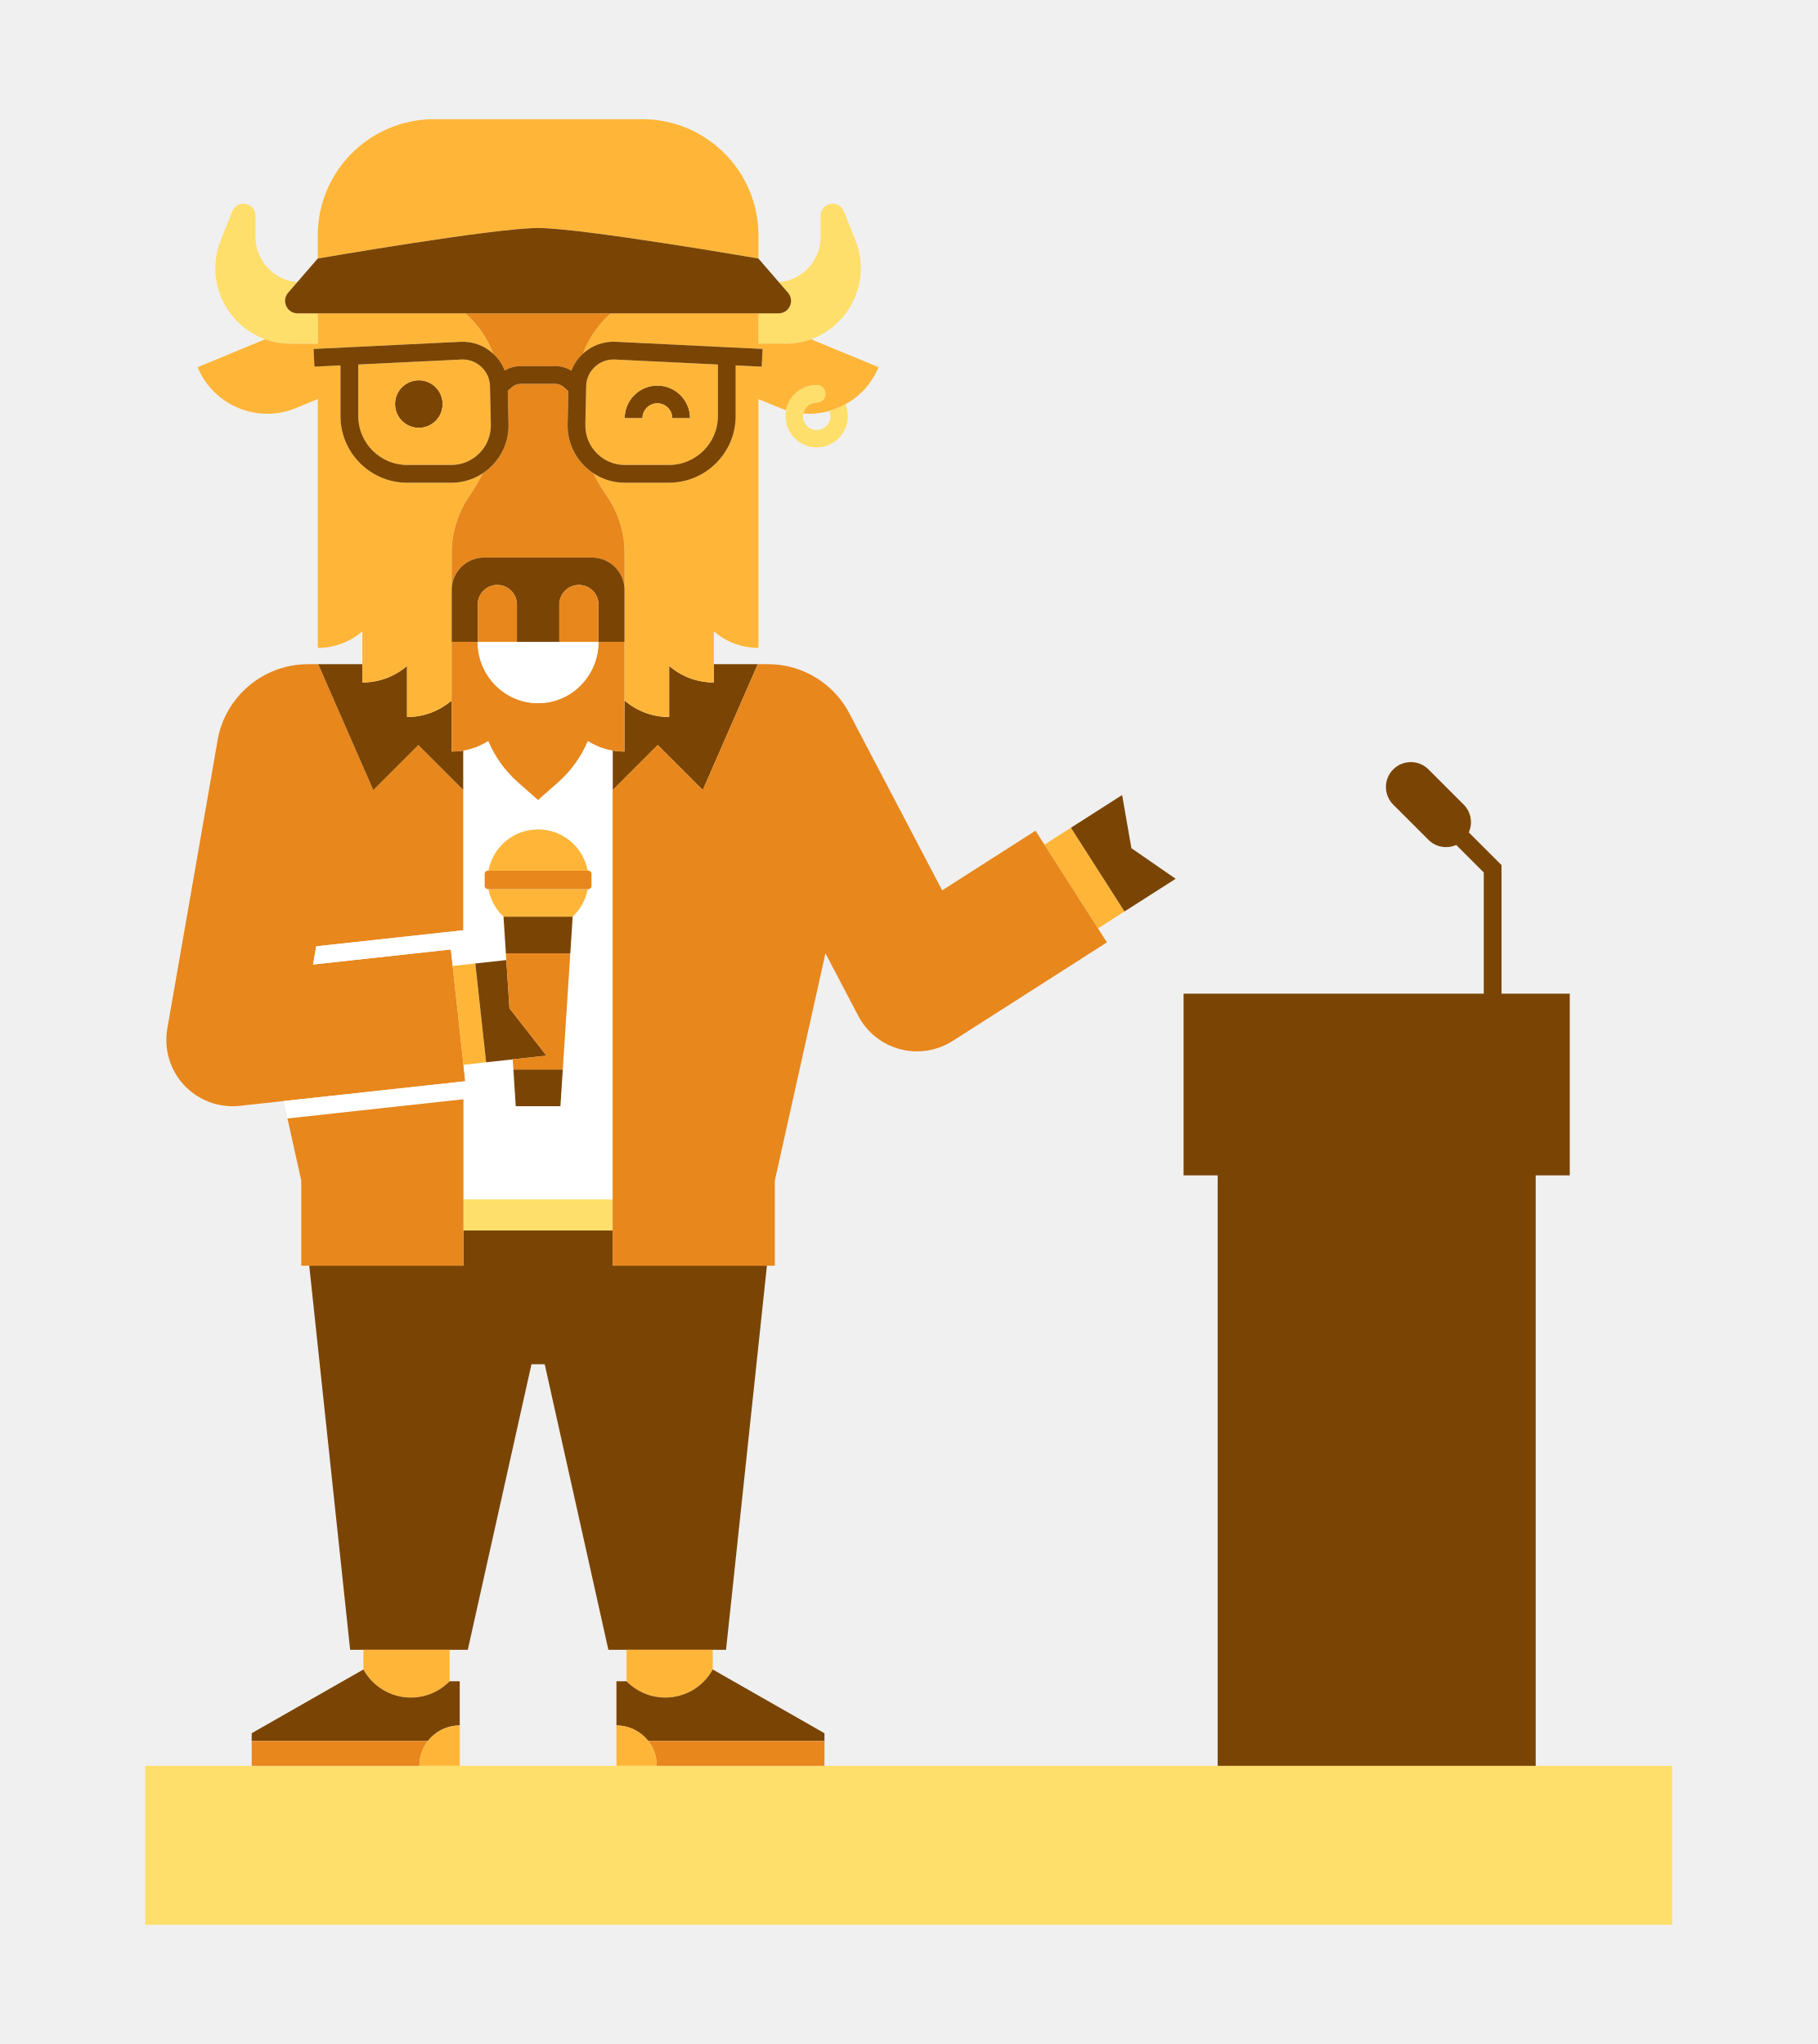
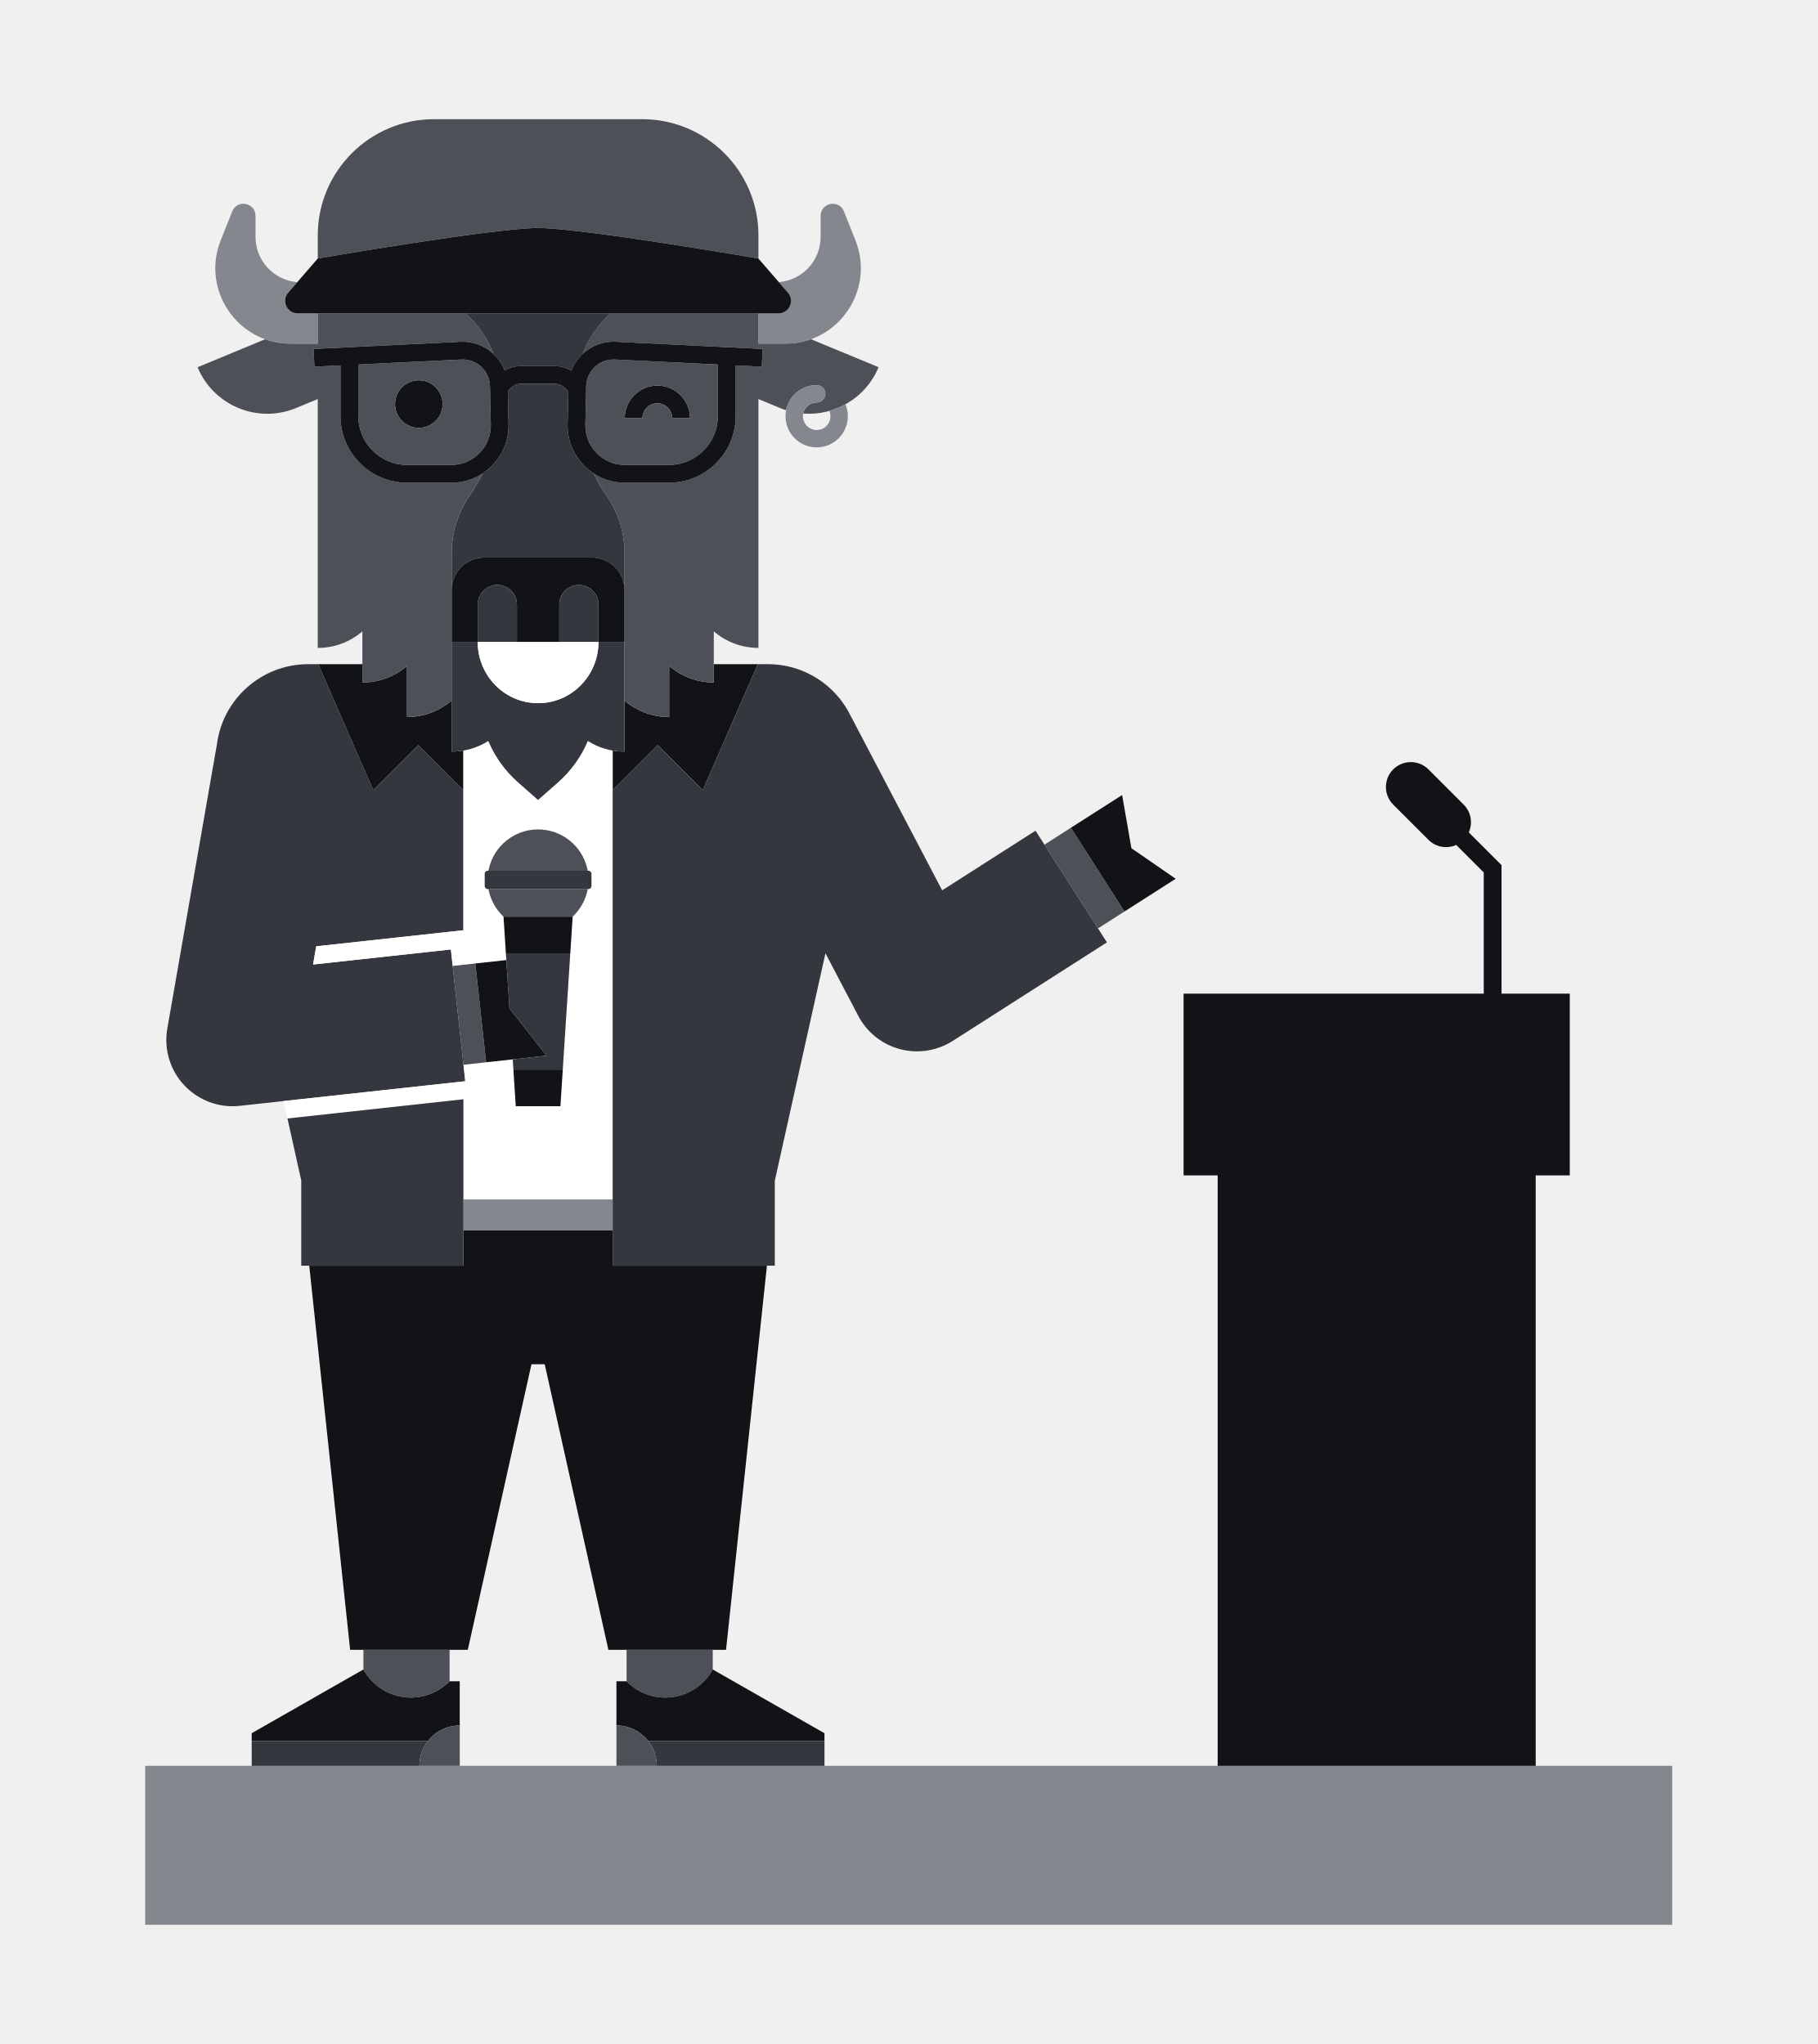
<svg xmlns="http://www.w3.org/2000/svg" id="uuid-d616448f-ffc9-4a05-bb26-faf7c74137c3" width="800" height="900" viewBox="0 0 800 900">
-   <path d="M204.81,476.08l-99.25,10.83c-1.06.12-2.12.18-3.17.18-8.01,0-15.73-3.31-21.28-9.22-6.27-6.69-9.04-15.94-7.46-24.98l21.83-125.11c2.55-19.92,19.56-35.33,40.18-35.33h4.44l24.22,55.43,19.84-19.84,19.83,19.84v61.72l-64.78,7.07-1.4,8.02,60.67-6.63,6.33,58.02Z" fill="#e8871c" stroke-width="0" />
-   <polygon points="494.99 401.34 483.34 408.78 459.77 371.91 471.42 364.46 494.99 401.34" fill="#ffb638" stroke-width="0" />
-   <rect x="63.91" y="777.52" width="672.17" height="70" transform="translate(800 1625.03) rotate(180)" fill="#ffdf6b" stroke-width="0" />
-   <rect x="203.99" y="528.05" width="65.7" height="13.75" fill="#ffdf6b" stroke-width="0" />
-   <polygon points="337.6 557.31 319.6 726.44 267.81 726.44 239.78 600.69 233.95 600.69 205.92 726.44 154.13 726.44 136.13 557.31 203.99 557.31 203.99 541.8 269.69 541.8 269.69 557.31 337.6 557.31" fill="#7a4504" stroke-width="0" />
-   <polygon points="517.53 386.94 494.99 401.34 471.42 364.46 493.96 350.06 498.04 373.47 517.53 386.94" fill="#7a4504" stroke-width="0" />
-   <path d="M691.02,437.52h-30.05v-56.6l-14.41-14.41c1.8-4.03,1.06-8.92-2.25-12.23l-15.51-15.51c-4.28-4.28-11.23-4.28-15.51,0-4.28,4.28-4.28,11.23,0,15.51l15.51,15.51c3.31,3.31,8.2,4.05,12.23,2.25l12.12,12.12v53.37h-132.14v80h15v260h140v-260h15v-80Z" fill="#7a4504" stroke-width="0" />
-   <path d="M197.91,726.44v13.85c-4.33,4.42-10.37,7.17-17.04,7.17-9.01,0-16.85-5-20.9-12.37v-8.65h37.94Z" fill="#ffb638" stroke-width="0" />
-   <path d="M110.79,763.16v3.4h77.6c3.25-4.15,8.31-6.81,13.98-6.81v-19.46h-4.46c-4.33,4.42-10.37,7.17-17.04,7.17-9.01,0-16.85-5-20.9-12.37l-49.18,28.07Z" fill="#7a4504" stroke-width="0" />
-   <path d="M188.4,766.56c-2.37,3.02-3.78,6.83-3.78,10.96h-73.82v-10.96h77.6Z" fill="#e8871c" stroke-width="0" />
-   <path d="M202.38,759.75v17.77h-17.77c0-9.81,7.95-17.77,17.77-17.77Z" fill="#ffb638" stroke-width="0" />
-   <path d="M275.81,726.44v13.85c4.33,4.42,10.37,7.17,17.04,7.17,9.01,0,16.85-5,20.9-12.37v-8.65h-37.94Z" fill="#ffb638" stroke-width="0" />
-   <path d="M362.93,763.16v3.4h-77.6c-3.25-4.15-8.31-6.81-13.98-6.81v-19.46h4.46c4.33,4.42,10.37,7.17,17.04,7.17,9.01,0,16.85-5,20.9-12.37l49.18,28.07Z" fill="#7a4504" stroke-width="0" />
-   <path d="M285.33,766.56c2.37,3.02,3.78,6.83,3.78,10.96h73.82v-10.96h-77.6Z" fill="#e8871c" stroke-width="0" />
-   <path d="M271.35,759.75v17.77h17.77c0-9.81-7.95-17.77-17.77-17.77Z" fill="#ffb638" stroke-width="0" />
-   <path d="M333.58,292.45l-24.22,55.43-19.83-19.84-19.84,19.84v-17.4c1.69.3,3.43.45,5.21.45v-22.5c5.28,4.54,12.15,7.29,19.66,7.29v-22.5c5.28,4.54,12.14,7.28,19.65,7.28v-8.05h19.37Z" fill="#7a4504" stroke-width="0" />
-   <path d="M203.99,330.48v17.4l-19.83-19.84-19.84,19.84-24.22-55.43h19.42v8.05c7.51,0,14.37-2.74,19.65-7.28v22.5c7.51,0,14.38-2.74,19.65-7.29v22.5c1.77,0,3.49-.15,5.17-.45Z" fill="#7a4504" stroke-width="0" />
+   <path d="M204.81,476.08l-99.25,10.83c-1.06.12-2.12.18-3.17.18-8.01,0-15.73-3.31-21.28-9.22-6.27-6.69-9.04-15.94-7.46-24.98l21.83-125.11c2.55-19.92,19.56-35.33,40.18-35.33h4.44l24.22,55.43,19.84-19.84,19.83,19.84v61.72l-64.78,7.07-1.4,8.02,60.67-6.63,6.33,58.02Z" fill="#35373e" stroke-width="0" />
+   <polygon points="494.99 401.34 483.34 408.78 459.77 371.91 471.42 364.46 494.99 401.34" fill="#4e5058" stroke-width="0" />
+   <rect x="63.91" y="777.52" width="672.17" height="70" transform="translate(800 1625.03) rotate(180)" fill="#85878f" stroke-width="0" />
+   <rect x="203.99" y="528.05" width="65.7" height="13.75" fill="#85878f" stroke-width="0" />
+   <polygon points="337.6 557.31 319.6 726.44 267.81 726.44 239.78 600.69 233.95 600.69 205.92 726.44 154.13 726.44 136.13 557.31 203.99 557.31 203.99 541.8 269.69 541.8 269.69 557.31 337.6 557.31" fill="#121317" stroke-width="0" />
+   <polygon points="517.53 386.94 494.99 401.34 471.42 364.46 493.96 350.06 498.04 373.47 517.53 386.94" fill="#121317" stroke-width="0" />
+   <path d="M691.02,437.52h-30.05v-56.6l-14.41-14.41c1.8-4.03,1.06-8.92-2.25-12.23l-15.51-15.51c-4.28-4.28-11.23-4.28-15.51,0-4.28,4.28-4.28,11.23,0,15.51l15.51,15.51c3.31,3.31,8.2,4.05,12.23,2.25l12.12,12.12v53.37h-132.14v80h15v260h140v-260h15v-80Z" fill="#121317" stroke-width="0" />
+   <path d="M197.91,726.44v13.85c-4.33,4.42-10.37,7.17-17.04,7.17-9.01,0-16.85-5-20.9-12.37v-8.65h37.94Z" fill="#4e5058" stroke-width="0" />
+   <path d="M110.79,763.16v3.4h77.6c3.25-4.15,8.31-6.81,13.98-6.81v-19.46h-4.46c-4.33,4.42-10.37,7.17-17.04,7.17-9.01,0-16.85-5-20.9-12.37l-49.18,28.07Z" fill="#121317" stroke-width="0" />
+   <path d="M188.4,766.56c-2.37,3.02-3.78,6.83-3.78,10.96h-73.82v-10.96h77.6Z" fill="#35373e" stroke-width="0" />
+   <path d="M202.38,759.75v17.77h-17.77c0-9.81,7.95-17.77,17.77-17.77Z" fill="#4e5058" stroke-width="0" />
+   <path d="M275.81,726.44v13.85c4.33,4.42,10.37,7.17,17.04,7.17,9.01,0,16.85-5,20.9-12.37v-8.65h-37.94Z" fill="#4e5058" stroke-width="0" />
+   <path d="M362.93,763.16v3.4h-77.6c-3.25-4.15-8.31-6.81-13.98-6.81v-19.46h4.46c4.33,4.42,10.37,7.17,17.04,7.17,9.01,0,16.85-5,20.9-12.37l49.18,28.07Z" fill="#121317" stroke-width="0" />
+   <path d="M285.33,766.56c2.37,3.02,3.78,6.83,3.78,10.96h73.82v-10.96h-77.6Z" fill="#35373e" stroke-width="0" />
+   <path d="M271.35,759.75v17.77h17.77c0-9.81-7.95-17.77-17.77-17.77Z" fill="#4e5058" stroke-width="0" />
+   <path d="M333.58,292.45l-24.22,55.43-19.83-19.84-19.84,19.84v-17.4c1.69.3,3.43.45,5.21.45v-22.5c5.28,4.54,12.15,7.29,19.66,7.29v-22.5c5.28,4.54,12.14,7.28,19.65,7.28v-8.05h19.37Z" fill="#121317" stroke-width="0" />
+   <path d="M203.99,330.48v17.4l-19.83-19.84-19.84,19.84-24.22-55.43h19.42v8.05c7.51,0,14.37-2.74,19.65-7.28v22.5c7.51,0,14.38-2.74,19.65-7.29v22.5c1.77,0,3.49-.15,5.17-.45Z" fill="#121317" stroke-width="0" />
  <path d="M269.69,330.48v197.57h-65.7v-44.03l-77.45,8.46-1.71-7.67,79.98-8.73-.79-7.26,21.69-2.37,1.33,20.62h19.65l5.39-83.46h0s0-.01,0-.01c3.14-2.96,5.42-6.82,6.42-11.17.07-.32.14-.64.2-.97h.3c.74,0,1.35-.6,1.35-1.35v-5.38c0-.74-.61-1.34-1.35-1.34h-.3c-.06-.32-.13-.64-.2-.96-2.27-9.86-11.1-17.22-21.65-17.22s-19.37,7.36-21.64,17.22c-.07.32-.14.64-.2.96h-.3c-.74,0-1.35.6-1.35,1.34v5.38c0,.75.61,1.35,1.35,1.35h.3c.06.33.13.65.2.97,1.01,4.35,3.28,8.21,6.42,11.17h.01s1.23,19.14,1.23,19.14l-23.61,2.57-.79-7.25-60.67,6.63,1.4-8.02,64.78-7.07v-79.12c3.97-.68,7.68-2.14,10.96-4.22,2.92,6.92,7.38,13.18,13.14,18.26l8.77,7.74,8.78-7.74c5.76-5.08,10.22-11.34,13.14-18.26,3.27,2.07,6.96,3.53,10.91,4.22Z" fill="#fff" stroke-width="0" />
-   <rect x="201.62" y="424.64" width="10.03" height="43.77" transform="translate(-47.25 25.07) rotate(-6.23)" fill="#ffb638" stroke-width="0" />
-   <polygon points="240.58 464.83 225.71 466.45 213.99 467.73 209.24 424.23 222.88 422.74 224.26 443.97 240.58 464.83" fill="#7a4504" stroke-width="0" />
-   <polygon points="247.73 470.92 246.69 487.07 227.04 487.07 226 470.92 247.73 470.92" fill="#7a4504" stroke-width="0" />
-   <polygon points="251.04 419.75 247.73 470.92 226 470.92 225.71 466.45 240.58 464.83 224.26 443.97 222.69 419.75 251.04 419.75" fill="#e8871c" stroke-width="0" />
-   <polygon points="252.08 403.6 252.08 403.61 251.04 419.75 222.69 419.75 221.65 403.61 221.65 403.6 252.08 403.6" fill="#7a4504" stroke-width="0" />
-   <path d="M215.02,391.46h43.69c-.06.33-.13.65-.2.97-1,4.35-3.28,8.21-6.42,11.17h-30.45c-3.14-2.96-5.41-6.82-6.42-11.17-.07-.32-.14-.64-.2-.97Z" fill="#ffb638" stroke-width="0" />
-   <rect x="213.37" y="383.38" width="46.99" height="8.07" rx="1.35" ry="1.35" transform="translate(473.73 774.84) rotate(180)" fill="#e8871c" stroke-width="0" />
-   <path d="M258.71,383.39h-43.69c.06-.32.13-.64.2-.96,2.27-9.86,11.1-17.22,21.64-17.22s19.38,7.36,21.65,17.22c.07.32.14.64.2.96Z" fill="#ffb638" stroke-width="0" />
-   <polygon points="203.99 484.02 203.99 557.31 132.61 557.31 132.61 519.78 126.54 492.48 203.99 484.02" fill="#e8871c" stroke-width="0" />
-   <path d="M455.84,365.76l-41.1,26.27-40.16-76.61c-6.54-13.59-20.44-22.97-36.53-22.97h-4.47l-24.22,55.43-19.83-19.84-19.84,19.84v209.43h71.38v-37.44l22.29-100.13,14.45,27.56c3.8,7.24,10.46,12.55,18.36,14.65,2.46.66,4.98.98,7.49.98,5.51,0,10.97-1.57,15.71-4.59l67.9-43.4-31.43-49.17Z" fill="#e8871c" stroke-width="0" />
-   <path d="M303.73,184.15h-7.81c0-3.62-2.94-6.56-6.56-6.56s-6.56,2.94-6.56,6.56h-7.81c0-7.93,6.45-14.38,14.38-14.38s14.38,6.45,14.38,14.38Z" fill="#7a4504" stroke-width="0" />
-   <path d="M345.68,151.33h-11.83v-13.37h8.87c4.7,0,7.23-5.52,4.16-9.08l-4.04-4.67c10.29-.79,18.4-9.4,18.4-19.9v-9.27c0-5.86,8.09-7.41,10.25-1.97l5.07,12.73c8.69,21.82-7.39,45.53-30.88,45.53Z" fill="#ffdf6b" stroke-width="0" />
-   <path d="M139.87,137.97v13.37h-11.83c-23.49,0-39.57-23.7-30.88-45.53l5.07-12.73c2.17-5.44,10.25-3.89,10.25,1.97v9.27c0,10.5,8.11,19.1,18.4,19.9l-4.04,4.67c-3.07,3.56-.54,9.08,4.16,9.08h8.87Z" fill="#ffdf6b" stroke-width="0" />
-   <path d="M386.75,161.69c-5.64,13.6-19.27,21.47-33.19,20.4.56-2.77,3.01-4.86,5.94-4.86,2.11,0,3.83-1.71,3.83-3.82s-1.71-3.83-3.83-3.83c-6.65,0-12.21,4.76-13.45,11.05-.89-.29-1.78-.61-2.67-.98l-9.52-3.95v109.58c-7.51,0-14.37-2.74-19.65-7.29v22.5c-7.51,0-14.37-2.74-19.65-7.29v22.5c-7.51,0-14.38-2.75-19.66-7.29v-64.94c0-9.02-2.75-17.84-7.9-25.26-2.17-3.13-4.09-6.41-5.75-9.8,4.07,2.68,8.84,4.12,13.84,4.12h19.38c16.19,0,29.37-13.18,29.37-29.37v-22.29l11.47.56.38-7.8-64.66-3.14c-5.38-.26-10.53,1.61-14.48,5.28,2.59-6.91,6.85-13.01,12.28-17.81h65.02v13.37h11.83c4.03,0,7.84-.7,11.34-1.96l29.73,12.31Z" fill="#ffb638" stroke-width="0" />
-   <path d="M198.64,212.54c5,0,9.76-1.44,13.83-4.12-1.66,3.39-3.58,6.67-5.75,9.8-5.14,7.42-7.9,16.24-7.9,25.26v64.94c-5.28,4.54-12.15,7.29-19.65,7.29v-22.5c-5.28,4.54-12.14,7.29-19.65,7.29v-22.5c-5.28,4.54-12.14,7.29-19.65,7.29v-109.58l-9.52,3.94c-16.94,7.02-36.35-1.03-43.37-17.96l29.73-12.31c3.5,1.27,7.31,1.96,11.34,1.96h11.83v-13.37h65.01c5.42,4.8,9.68,10.9,12.27,17.8-3.95-3.66-9.08-5.53-14.46-5.27l-64.66,3.14.38,7.8,11.47-.56v22.29c0,16.19,13.17,29.37,29.37,29.37h19.38Z" fill="#ffb638" stroke-width="0" />
-   <path d="M333.86,103.67v10.15s-77.8-13.44-96.99-13.44-96.99,13.44-96.99,13.44v-10.15c0-28.27,22.92-51.19,51.19-51.19h91.61c28.27,0,51.19,22.92,51.19,51.19Z" fill="#ffb638" stroke-width="0" />
-   <path d="M267,218.23c-2.17-3.13-4.09-6.41-5.75-9.8-1.5-.99-2.91-2.15-4.2-3.47-4.79-4.89-7.34-11.35-7.19-18.2l.32-14.53-1.9-1.72c-1.06-.96-2.43-1.49-3.86-1.49h-15.25c-1.43,0-2.8.53-3.85,1.49l-1.77,1.6.32,14.65c.15,6.84-2.41,13.31-7.19,18.2-1.29,1.32-2.7,2.48-4.2,3.47-1.66,3.39-3.58,6.67-5.75,9.8-5.14,7.42-7.9,16.24-7.9,25.26v16.3c0-7.89,6.4-14.29,14.29-14.29h47.5c7.89,0,14.29,6.4,14.29,14.29v-16.3c0-9.02-2.75-17.84-7.9-25.26ZM217.16,155.77h0s.02.02.03.03c2.23,2.08,3.92,4.59,4.99,7.35,2.1-1.27,4.51-1.95,6.99-1.95h15.25c2.53,0,4.98.7,7.11,2.01,1.07-2.78,2.76-5.31,5.01-7.41,0,0,.02-.01.02-.02,2.59-6.91,6.85-13.01,12.28-17.81h-63.96c5.43,4.8,9.68,10.89,12.28,17.8ZM263.45,282.62c0,14.91-11.9,27-26.59,27s-26.59-12.09-26.59-27h-11.46v48.31c5.93,0,11.46-1.71,16.13-4.68,2.92,6.92,7.38,13.18,13.14,18.26l8.77,7.73,8.77-7.73c5.76-5.08,10.22-11.34,13.14-18.26,4.66,2.96,10.18,4.68,16.12,4.68v-48.31h-11.44Z" fill="#e8871c" stroke-width="0" />
-   <path d="M302.4,159.85l-31.74-1.55c-.21-.01-.41-.01-.61-.01-3.05,0-5.94,1.13-8.19,3.23-2.39,2.24-3.75,5.27-3.82,8.55l-.37,16.86c-.1,4.73,1.66,9.19,4.97,12.57,3.3,3.37,7.73,5.23,12.45,5.23h19.38c11.89,0,21.56-9.67,21.56-21.55v-22.67l-13.63-.66ZM295.92,184.15c0-3.62-2.94-6.56-6.56-6.56s-6.56,2.94-6.56,6.56h-7.82c0-7.92,6.45-14.37,14.38-14.37s14.38,6.45,14.38,14.37h-7.82Z" fill="#ffb638" stroke-width="0" />
-   <circle cx="184.37" cy="177.91" r="10.47" fill="#7a4504" stroke-width="0" />
-   <path d="M373.21,183.28c0,7.56-6.15,13.71-13.71,13.71s-13.71-6.15-13.71-13.71,6.15-13.71,13.71-13.71c2.11,0,3.83,1.71,3.83,3.83s-1.71,3.82-3.83,3.82c-3.34,0-6.06,2.72-6.06,6.06s2.72,6.06,6.06,6.06,6.06-2.72,6.06-6.06c0-.82-.16-1.61-.47-2.35,2.46-.69,4.84-1.67,7.08-2.91.69,1.66,1.05,3.44,1.05,5.26Z" fill="#ffdf6b" stroke-width="0" />
+   <rect x="201.62" y="424.64" width="10.03" height="43.77" transform="translate(-47.25 25.07) rotate(-6.23)" fill="#4e5058" stroke-width="0" />
+   <polygon points="240.58 464.83 225.71 466.45 213.99 467.73 209.24 424.23 222.88 422.74 224.26 443.97 240.58 464.83" fill="#121317" stroke-width="0" />
+   <polygon points="247.73 470.92 246.69 487.07 227.04 487.07 226 470.92 247.73 470.92" fill="#121317" stroke-width="0" />
+   <polygon points="251.04 419.75 247.73 470.92 226 470.92 225.71 466.45 240.58 464.83 224.26 443.97 222.69 419.75 251.04 419.75" fill="#35373e" stroke-width="0" />
+   <polygon points="252.08 403.6 252.08 403.61 251.04 419.75 222.69 419.75 221.65 403.61 221.65 403.6 252.08 403.6" fill="#121317" stroke-width="0" />
+   <path d="M215.02,391.46h43.69c-.06.33-.13.65-.2.97-1,4.35-3.28,8.21-6.42,11.17h-30.45c-3.14-2.96-5.41-6.82-6.42-11.17-.07-.32-.14-.64-.2-.97Z" fill="#4e5058" stroke-width="0" />
+   <rect x="213.37" y="383.38" width="46.99" height="8.07" rx="1.35" ry="1.35" transform="translate(473.73 774.84) rotate(180)" fill="#35373e" stroke-width="0" />
+   <path d="M258.71,383.39h-43.69c.06-.32.13-.64.2-.96,2.27-9.86,11.1-17.22,21.64-17.22s19.38,7.36,21.65,17.22c.07.32.14.64.2.96Z" fill="#4e5058" stroke-width="0" />
+   <polygon points="203.99 484.02 203.99 557.31 132.61 557.31 132.61 519.78 126.54 492.48 203.99 484.02" fill="#35373e" stroke-width="0" />
+   <path d="M455.84,365.76l-41.1,26.27-40.16-76.61c-6.54-13.59-20.44-22.97-36.53-22.97h-4.47l-24.22,55.43-19.83-19.84-19.84,19.84v209.43h71.38v-37.44l22.29-100.13,14.45,27.56c3.8,7.24,10.46,12.55,18.36,14.65,2.46.66,4.98.98,7.49.98,5.51,0,10.97-1.57,15.71-4.59l67.9-43.4-31.43-49.17Z" fill="#35373e" stroke-width="0" />
+   <path d="M303.73,184.15h-7.81c0-3.62-2.94-6.56-6.56-6.56s-6.56,2.94-6.56,6.56h-7.81c0-7.93,6.45-14.38,14.38-14.38s14.38,6.45,14.38,14.38Z" fill="#121317" stroke-width="0" />
+   <path d="M345.68,151.33h-11.83v-13.37h8.87c4.7,0,7.23-5.52,4.16-9.08l-4.04-4.67c10.29-.79,18.4-9.4,18.4-19.9v-9.27c0-5.86,8.09-7.41,10.25-1.97l5.07,12.73c8.69,21.82-7.39,45.53-30.88,45.53Z" fill="#85878f" stroke-width="0" />
+   <path d="M139.87,137.97v13.37h-11.83c-23.49,0-39.57-23.7-30.88-45.53l5.07-12.73c2.17-5.44,10.25-3.89,10.25,1.97v9.27c0,10.5,8.11,19.1,18.4,19.9l-4.04,4.67c-3.07,3.56-.54,9.08,4.16,9.08h8.87Z" fill="#85878f" stroke-width="0" />
+   <path d="M386.75,161.69c-5.64,13.6-19.27,21.47-33.19,20.4.56-2.77,3.01-4.86,5.94-4.86,2.11,0,3.83-1.71,3.83-3.82s-1.71-3.83-3.83-3.83c-6.65,0-12.21,4.76-13.45,11.05-.89-.29-1.78-.61-2.67-.98l-9.52-3.95v109.58c-7.51,0-14.37-2.74-19.65-7.29v22.5c-7.51,0-14.37-2.74-19.65-7.29v22.5c-7.51,0-14.38-2.75-19.66-7.29v-64.94c0-9.02-2.75-17.84-7.9-25.26-2.17-3.13-4.09-6.41-5.75-9.8,4.07,2.68,8.84,4.12,13.84,4.12h19.38c16.19,0,29.37-13.18,29.37-29.37v-22.29l11.47.56.38-7.8-64.66-3.14c-5.38-.26-10.53,1.61-14.48,5.28,2.59-6.91,6.85-13.01,12.28-17.81h65.02v13.37h11.83c4.03,0,7.84-.7,11.34-1.96l29.73,12.31Z" fill="#4e5058" stroke-width="0" />
+   <path d="M198.64,212.54c5,0,9.76-1.44,13.83-4.12-1.66,3.39-3.58,6.67-5.75,9.8-5.14,7.42-7.9,16.24-7.9,25.26v64.94c-5.28,4.54-12.15,7.29-19.65,7.29v-22.5c-5.28,4.54-12.14,7.29-19.65,7.29v-22.5c-5.28,4.54-12.14,7.29-19.65,7.29v-109.58l-9.52,3.94c-16.94,7.02-36.35-1.03-43.37-17.96l29.73-12.31c3.5,1.27,7.31,1.96,11.34,1.96h11.83v-13.37h65.01c5.42,4.8,9.68,10.9,12.27,17.8-3.95-3.66-9.08-5.53-14.46-5.27l-64.66,3.14.38,7.8,11.47-.56v22.29c0,16.19,13.17,29.37,29.37,29.37h19.38Z" fill="#4e5058" stroke-width="0" />
+   <path d="M333.86,103.67v10.15s-77.8-13.44-96.99-13.44-96.99,13.44-96.99,13.44v-10.15c0-28.27,22.92-51.19,51.19-51.19h91.61c28.27,0,51.19,22.92,51.19,51.19Z" fill="#4e5058" stroke-width="0" />
+   <path d="M267,218.23c-2.17-3.13-4.09-6.41-5.75-9.8-1.5-.99-2.91-2.15-4.2-3.47-4.79-4.89-7.34-11.35-7.19-18.2l.32-14.53-1.9-1.72c-1.06-.96-2.43-1.49-3.86-1.49h-15.25c-1.43,0-2.8.53-3.85,1.49l-1.77,1.6.32,14.65c.15,6.84-2.41,13.31-7.19,18.2-1.29,1.32-2.7,2.48-4.2,3.47-1.66,3.39-3.58,6.67-5.75,9.8-5.14,7.42-7.9,16.24-7.9,25.26v16.3c0-7.89,6.4-14.29,14.29-14.29h47.5c7.89,0,14.29,6.4,14.29,14.29v-16.3c0-9.02-2.75-17.84-7.9-25.26ZM217.16,155.77h0s.02.02.03.03c2.23,2.08,3.92,4.59,4.99,7.35,2.1-1.27,4.51-1.95,6.99-1.95h15.25c2.53,0,4.98.7,7.11,2.01,1.07-2.78,2.76-5.31,5.01-7.41,0,0,.02-.01.02-.02,2.59-6.91,6.85-13.01,12.28-17.81h-63.96c5.43,4.8,9.68,10.89,12.28,17.8ZM263.45,282.62c0,14.91-11.9,27-26.59,27s-26.59-12.09-26.59-27h-11.46v48.31c5.93,0,11.46-1.71,16.13-4.68,2.92,6.92,7.38,13.18,13.14,18.26l8.77,7.73,8.77-7.73c5.76-5.08,10.22-11.34,13.14-18.26,4.66,2.96,10.18,4.68,16.12,4.68v-48.31h-11.44Z" fill="#35373e" stroke-width="0" />
+   <path d="M302.4,159.85l-31.74-1.55c-.21-.01-.41-.01-.61-.01-3.05,0-5.94,1.13-8.19,3.23-2.39,2.24-3.75,5.27-3.82,8.55l-.37,16.86c-.1,4.73,1.66,9.19,4.97,12.57,3.3,3.37,7.73,5.23,12.45,5.23h19.38c11.89,0,21.56-9.67,21.56-21.55v-22.67l-13.63-.66ZM295.92,184.15c0-3.62-2.94-6.56-6.56-6.56s-6.56,2.94-6.56,6.56h-7.82c0-7.92,6.45-14.37,14.38-14.37s14.38,6.45,14.38,14.37h-7.82Z" fill="#4e5058" stroke-width="0" />
+   <circle cx="184.37" cy="177.91" r="10.47" fill="#121317" stroke-width="0" />
+   <path d="M373.21,183.28c0,7.56-6.15,13.71-13.71,13.71s-13.71-6.15-13.71-13.71,6.15-13.71,13.71-13.71c2.11,0,3.83,1.71,3.83,3.83s-1.71,3.82-3.83,3.82c-3.34,0-6.06,2.72-6.06,6.06s2.72,6.06,6.06,6.06,6.06-2.72,6.06-6.06c0-.82-.16-1.61-.47-2.35,2.46-.69,4.84-1.67,7.08-2.91.69,1.66,1.05,3.44,1.05,5.26Z" fill="#85878f" stroke-width="0" />
  <path d="M210.28,282.62c0,14.91,11.9,27,26.59,27s26.59-12.09,26.59-27h-53.17Z" fill="#fff" stroke-width="0" />
-   <path d="M274.9,259.79v22.83h-11.44v-16.43c0-4.77-3.86-8.63-8.63-8.63s-8.63,3.86-8.63,8.63v16.43h-18.65v-16.43c0-4.77-3.86-8.63-8.63-8.63s-8.63,3.86-8.63,8.63v16.43h-11.46v-22.83c0-7.89,6.4-14.29,14.29-14.29h47.5c7.89,0,14.29,6.4,14.29,14.29Z" fill="#7a4504" stroke-width="0" />
-   <path d="M246.19,257.56h17.26v16.43c0,4.76-3.87,8.63-8.63,8.63h0c-4.76,0-8.63-3.87-8.63-8.63v-16.43h0Z" transform="translate(509.65 540.18) rotate(180)" fill="#e8871c" stroke-width="0" />
-   <path d="M210.28,257.56h17.26v16.43c0,4.76-3.87,8.63-8.63,8.63h0c-4.76,0-8.63-3.87-8.63-8.63v-16.43h0Z" transform="translate(437.82 540.18) rotate(-180)" fill="#e8871c" stroke-width="0" />
-   <path d="M216.06,186.93l-.37-16.86c-.07-3.28-1.43-6.31-3.83-8.55-2.4-2.23-5.52-3.38-8.79-3.22l-31.75,1.54-13.62.66v22.67c0,11.89,9.67,21.56,21.56,21.56h19.38c4.73,0,9.15-1.86,12.45-5.24,3.3-3.38,5.07-7.84,4.97-12.56ZM184.37,188.38c-5.78,0-10.47-4.69-10.47-10.47s4.69-10.47,10.47-10.47,10.47,4.69,10.47,10.47-4.69,10.47-10.47,10.47Z" fill="#ffb638" stroke-width="0" />
-   <path d="M342.72,137.97h-211.72c-4.7,0-7.23-5.52-4.16-9.08l13.03-15.06s77.8-13.44,96.99-13.44,96.99,13.44,96.99,13.44l13.03,15.06c3.07,3.56.54,9.08-4.16,9.08Z" fill="#7a4504" stroke-width="0" />
-   <path d="M335.69,153.64l-19.09-.93-45.57-2.22c-5.39-.26-10.55,1.62-14.5,5.31-2.25,2.1-3.95,4.63-5.01,7.41-2.12-1.31-4.57-2.01-7.1-2.01h-15.25c-2.49,0-4.9.68-6.99,1.95-1.07-2.76-2.75-5.26-4.99-7.34-3.95-3.68-9.1-5.57-14.5-5.31l-45.57,2.22-19.09.93.38,7.8,11.47-.56v22.29c0,16.2,13.18,29.37,29.37,29.37h19.38c6.84,0,13.25-2.69,18.04-7.59,4.79-4.89,7.34-11.35,7.19-18.2l-.32-14.66,1.77-1.6c1.06-.96,2.43-1.49,3.86-1.49h15.25c1.43,0,2.8.53,3.86,1.49l1.9,1.72-.32,14.53c-.15,6.84,2.41,13.31,7.19,18.2,4.79,4.89,11.19,7.59,18.04,7.59h19.38c16.2,0,29.37-13.18,29.37-29.37v-22.29l11.47.56.38-7.8ZM211.09,199.49c-3.31,3.38-7.73,5.24-12.45,5.24h-19.38c-11.89,0-21.56-9.67-21.56-21.56v-22.67l13.62-.66h0s31.75-1.54,31.75-1.54c3.27-.16,6.4.98,8.79,3.22,2.4,2.23,3.76,5.27,3.83,8.54l.37,16.87c.1,4.72-1.66,9.19-4.97,12.56ZM316.03,183.17c0,11.89-9.67,21.56-21.56,21.56h-19.38c-4.73,0-9.15-1.86-12.45-5.24-3.31-3.38-5.07-7.84-4.97-12.56l.37-16.87c.07-3.28,1.43-6.31,3.83-8.54,2.25-2.1,5.14-3.23,8.19-3.23.2,0,.4,0,.6.01l31.75,1.54h0s13.62.66,13.62.66v22.67Z" fill="#7a4504" stroke-width="0" />
+   <path d="M274.9,259.79v22.83h-11.44v-16.43c0-4.77-3.86-8.63-8.63-8.63s-8.63,3.86-8.63,8.63v16.43h-18.65v-16.43c0-4.77-3.86-8.63-8.63-8.63s-8.63,3.86-8.63,8.63v16.43h-11.46v-22.83c0-7.89,6.4-14.29,14.29-14.29h47.5c7.89,0,14.29,6.4,14.29,14.29Z" fill="#121317" stroke-width="0" />
+   <path d="M246.19,257.56h17.26v16.43c0,4.76-3.87,8.63-8.63,8.63h0c-4.76,0-8.63-3.87-8.63-8.63v-16.43h0Z" transform="translate(509.65 540.18) rotate(180)" fill="#35373e" stroke-width="0" />
+   <path d="M210.28,257.56h17.26v16.43c0,4.76-3.87,8.63-8.63,8.63h0c-4.76,0-8.63-3.87-8.63-8.63v-16.43h0Z" transform="translate(437.82 540.18) rotate(-180)" fill="#35373e" stroke-width="0" />
+   <path d="M216.06,186.93l-.37-16.86c-.07-3.28-1.43-6.31-3.83-8.55-2.4-2.23-5.52-3.38-8.79-3.22l-31.75,1.54-13.62.66v22.67c0,11.89,9.67,21.56,21.56,21.56h19.38c4.73,0,9.15-1.86,12.45-5.24,3.3-3.38,5.07-7.84,4.97-12.56ZM184.37,188.38c-5.78,0-10.47-4.69-10.47-10.47s4.69-10.47,10.47-10.47,10.47,4.69,10.47,10.47-4.69,10.47-10.47,10.47Z" fill="#4e5058" stroke-width="0" />
+   <path d="M342.72,137.97h-211.72c-4.7,0-7.23-5.52-4.16-9.08l13.03-15.06s77.8-13.44,96.99-13.44,96.99,13.44,96.99,13.44l13.03,15.06c3.07,3.56.54,9.08-4.16,9.08Z" fill="#121317" stroke-width="0" />
+   <path d="M335.69,153.64l-19.09-.93-45.57-2.22c-5.39-.26-10.55,1.62-14.5,5.31-2.25,2.1-3.95,4.63-5.01,7.41-2.12-1.31-4.57-2.01-7.1-2.01h-15.25c-2.49,0-4.9.68-6.99,1.95-1.07-2.76-2.75-5.26-4.99-7.34-3.95-3.68-9.1-5.57-14.5-5.31l-45.57,2.22-19.09.93.38,7.8,11.47-.56v22.29c0,16.2,13.18,29.37,29.37,29.37h19.38c6.84,0,13.25-2.69,18.04-7.59,4.79-4.89,7.34-11.35,7.19-18.2l-.32-14.66,1.77-1.6c1.06-.96,2.43-1.49,3.86-1.49h15.25c1.43,0,2.8.53,3.86,1.49l1.9,1.72-.32,14.53c-.15,6.84,2.41,13.31,7.19,18.2,4.79,4.89,11.19,7.59,18.04,7.59h19.38c16.2,0,29.37-13.18,29.37-29.37v-22.29l11.47.56.38-7.8ZM211.09,199.49c-3.31,3.38-7.73,5.24-12.45,5.24h-19.38c-11.89,0-21.56-9.67-21.56-21.56v-22.67l13.62-.66h0s31.75-1.54,31.75-1.54c3.27-.16,6.4.98,8.79,3.22,2.4,2.23,3.76,5.27,3.83,8.54l.37,16.87c.1,4.72-1.66,9.19-4.97,12.56ZM316.03,183.17c0,11.89-9.67,21.56-21.56,21.56h-19.38c-4.73,0-9.15-1.86-12.45-5.24-3.31-3.38-5.07-7.84-4.97-12.56l.37-16.87c.07-3.28,1.43-6.31,3.83-8.54,2.25-2.1,5.14-3.23,8.19-3.23.2,0,.4,0,.6.01l31.75,1.54h0s13.62.66,13.62.66v22.67Z" fill="#121317" stroke-width="0" />
</svg>
